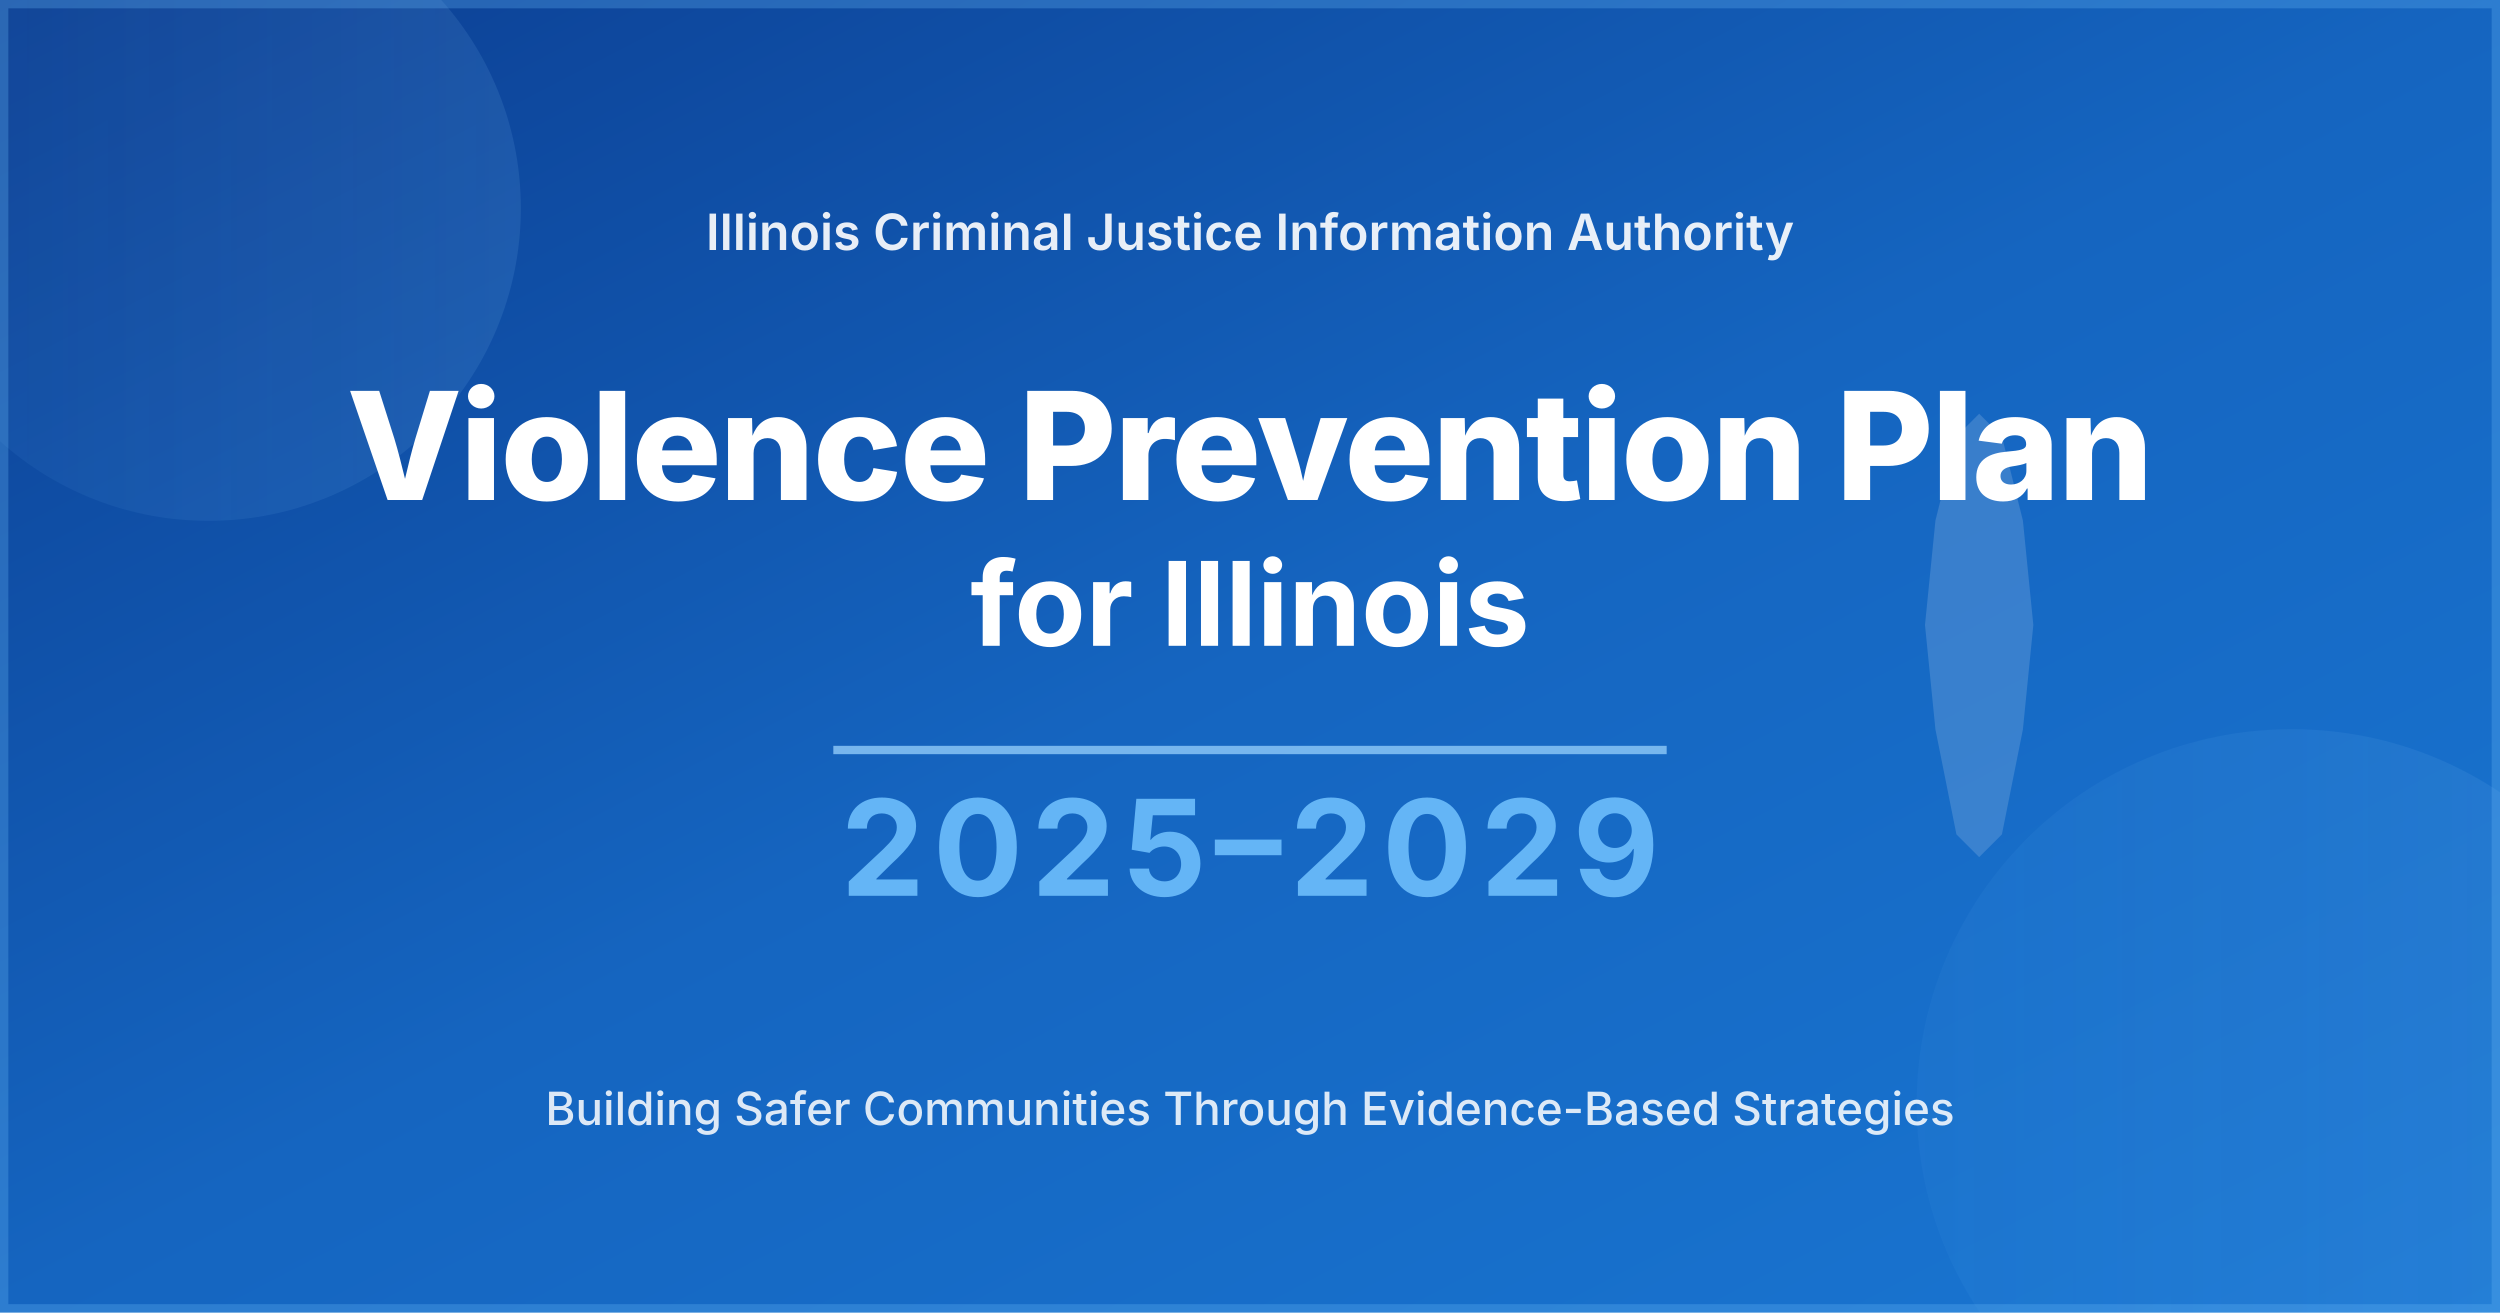
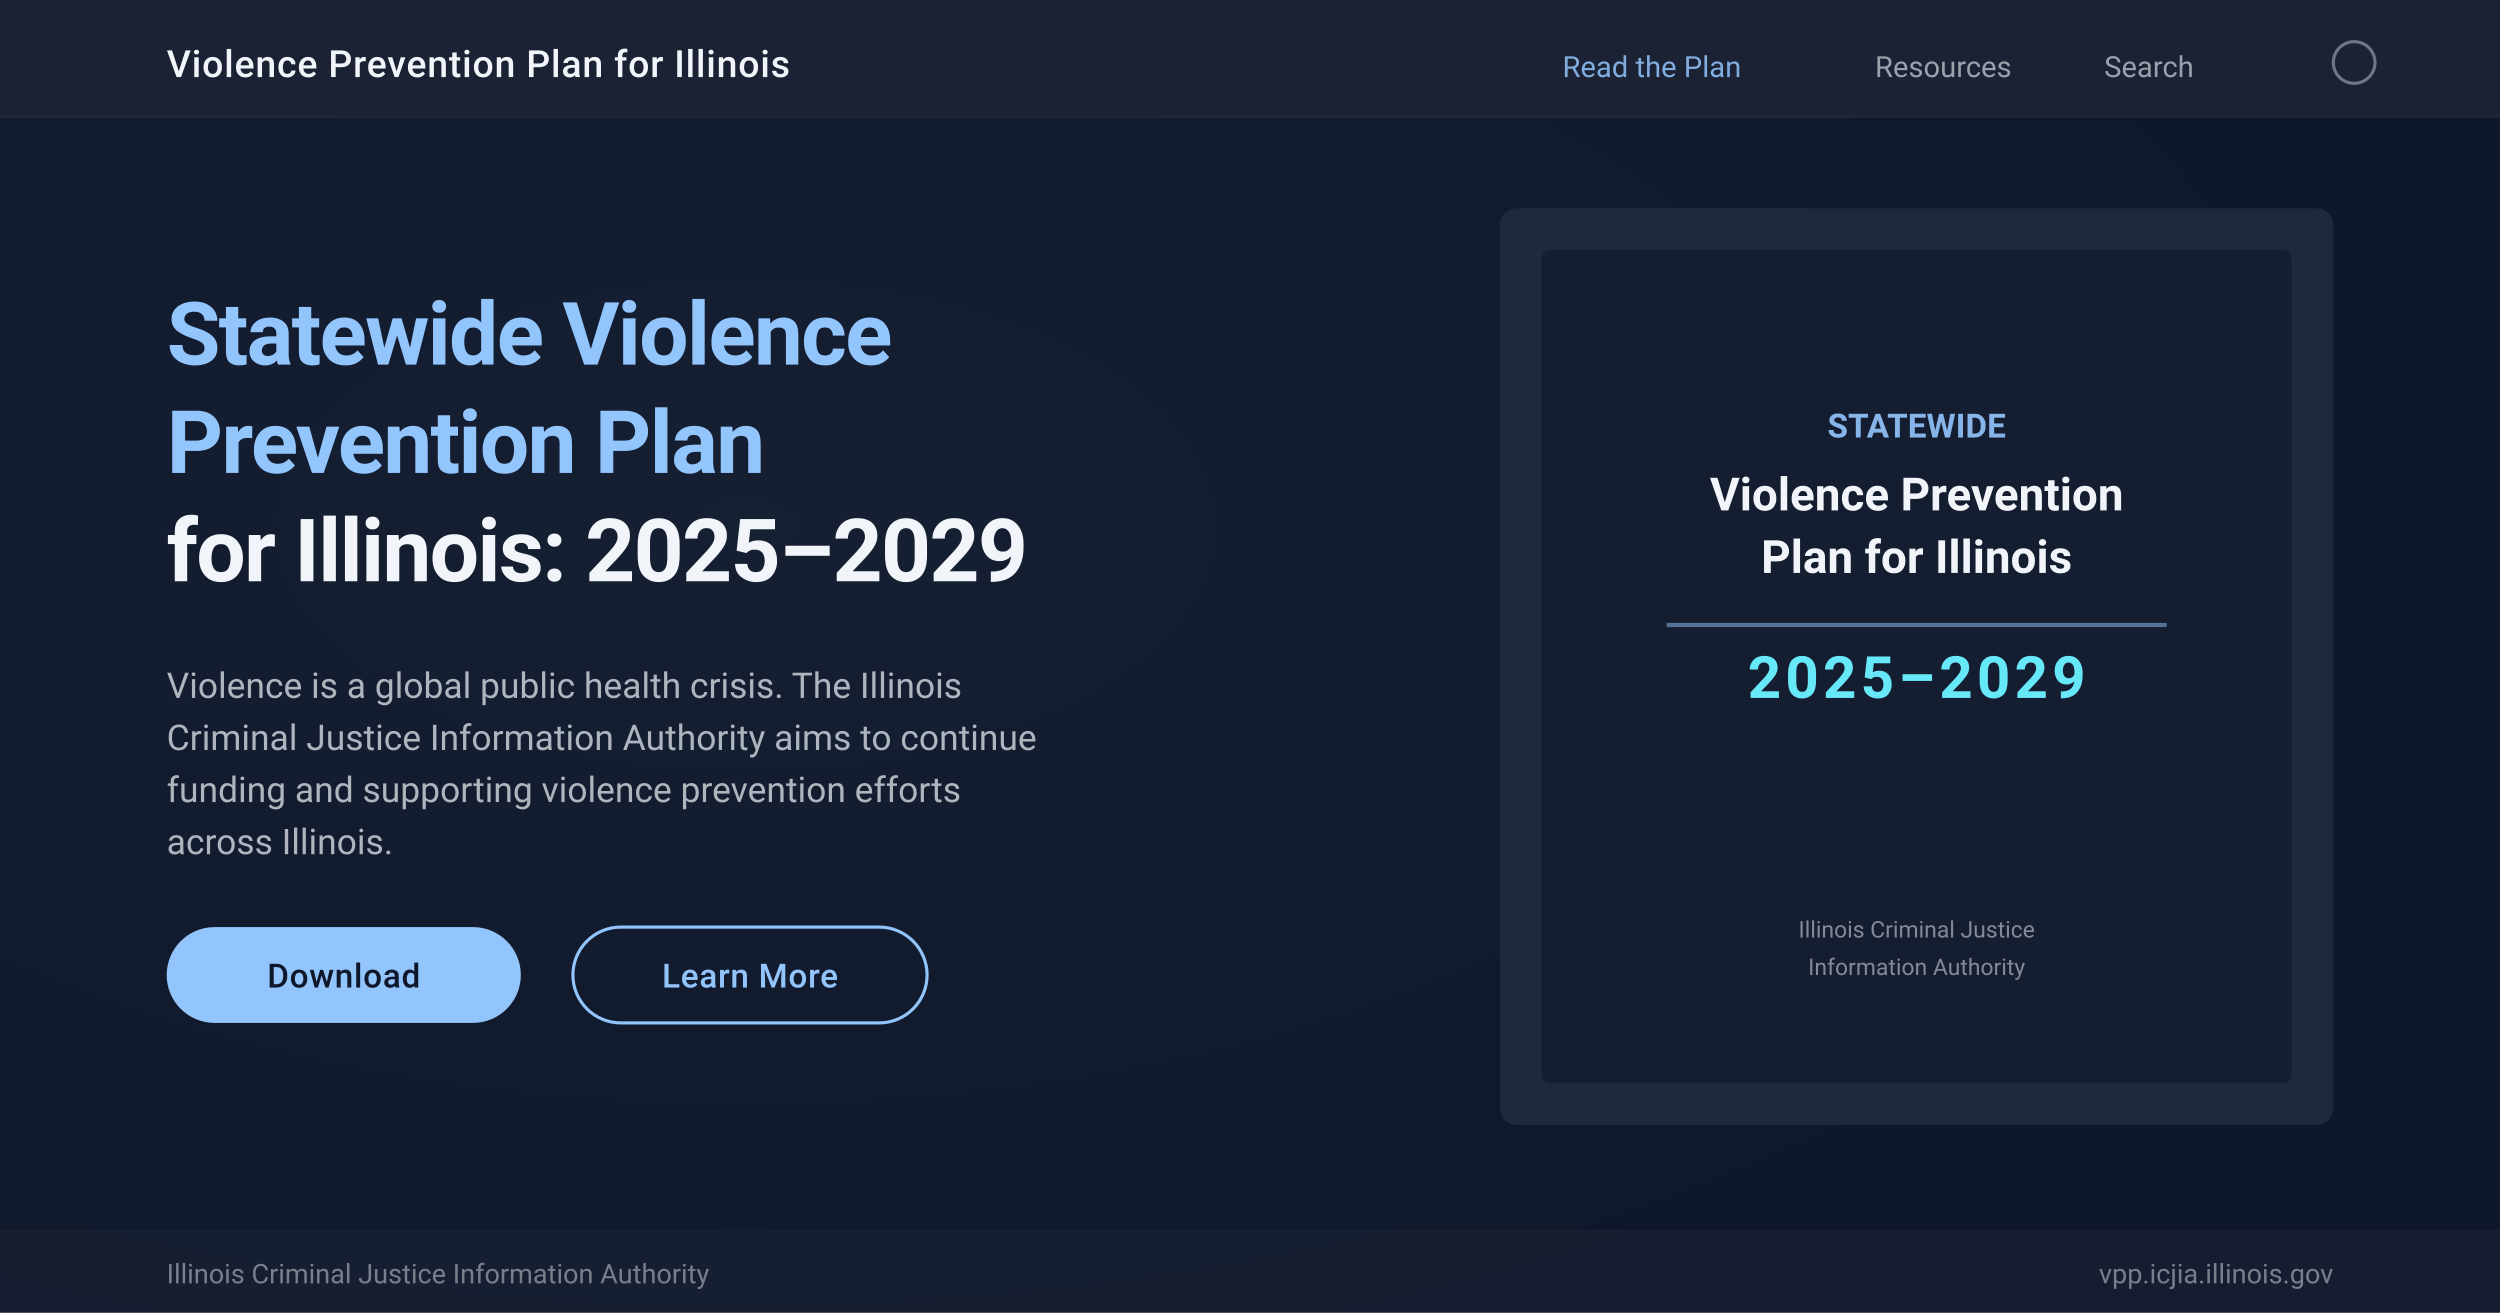
<svg xmlns="http://www.w3.org/2000/svg" viewBox="0 0 1200 630" width="1200" height="630">
  <defs>
-     <linearGradient id="bgGradient" x1="0%" y1="0%" x2="100%" y2="100%">
-       <stop offset="0%" style="stop-color:#0b3d91;stop-opacity:1" />
-       <stop offset="50%" style="stop-color:#1565c0;stop-opacity:1" />
-       <stop offset="100%" style="stop-color:#1976d2;stop-opacity:1" />
-     </linearGradient>
-     <linearGradient id="accentGradient" x1="0%" y1="0%" x2="100%" y2="0%">
-       <stop offset="0%" style="stop-color:#64b5f6;stop-opacity:0.3" />
-       <stop offset="100%" style="stop-color:#90caf9;stop-opacity:0.6" />
-     </linearGradient>
+     <radialGradient id="glow" cx="30%" cy="40%" r="70%">
+       <stop offset="0%" style="stop-color:#1E293B;stop-opacity:1" />
+       <stop offset="100%" style="stop-color:#0F172A;stop-opacity:1" />
+     </radialGradient>
  </defs>
-   <rect width="1200" height="630" fill="url(#bgGradient)" />
-   <circle cx="100" cy="100" r="150" fill="url(#accentGradient)" opacity="0.2" />
-   <circle cx="1100" cy="530" r="180" fill="url(#accentGradient)" opacity="0.2" />
-   <g transform="translate(900, 200)" opacity="0.15">
-     <path d="M 50,0 L 60,10 L 70,50 L 75,100 L 70,150 L 60,200 L 50,210 L 40,200 L 30,150 L 25,100 L 30,50 L 40,10 Z" fill="#ffffff" stroke="#ffffff" stroke-width="2" />
+   <rect width="1200" height="630" fill="#0F172A" />
+   <rect width="1200" height="630" fill="url(#glow)" opacity="0.5" />
+   <rect x="0" y="0" width="1200" height="56" fill="#1A2234" />
+   <line x1="0" y1="56" x2="1200" y2="56" stroke="#1E293B" stroke-width="1" />
+   <text x="80" y="37" font-family="Roboto, 'Segoe UI', sans-serif" font-size="18" font-weight="500" fill="#F1F5F9" letter-spacing="0.02em">
+     Violence Prevention Plan for Illinois
+   </text>
+   <text x="750" y="37" font-family="Roboto, 'Segoe UI', sans-serif" font-size="14" font-weight="400" fill="#93C5FD" opacity="0.85">
+     Read the Plan
+   </text>
+   <text x="900" y="37" font-family="Roboto, 'Segoe UI', sans-serif" font-size="14" font-weight="400" fill="#F1F5F9" opacity="0.6">
+     Resources
+   </text>
+   <text x="1010" y="37" font-family="Roboto, 'Segoe UI', sans-serif" font-size="14" font-weight="400" fill="#F1F5F9" opacity="0.6">
+     Search
+   </text>
+   <circle cx="1130" cy="30" r="10" fill="none" stroke="#F1F5F9" stroke-width="1.5" opacity="0.4" />
+   <g id="hero-content" transform="translate(80, 120)">
+     <text x="0" y="55" font-family="Roboto, 'Segoe UI', sans-serif" font-size="42" font-weight="600" fill="#93C5FD" letter-spacing="-0.02em">
+       Statewide Violence
+     </text>
+     <text x="0" y="107" font-family="Roboto, 'Segoe UI', sans-serif" font-size="42" font-weight="600" fill="#93C5FD" letter-spacing="-0.02em">
+       Prevention Plan
+     </text>
+     <text x="0" y="159" font-family="Roboto, 'Segoe UI', sans-serif" font-size="42" font-weight="600" fill="#F1F5F9" letter-spacing="-0.02em">
+       for Illinois: 2025–2029
+     </text>
+     <text x="0" y="215" font-family="Roboto, 'Segoe UI', sans-serif" font-size="17" font-weight="400" fill="#F1F5F9" opacity="0.7">
+       Violence is a global public health crisis. The Illinois
+     </text>
+     <text x="0" y="240" font-family="Roboto, 'Segoe UI', sans-serif" font-size="17" font-weight="400" fill="#F1F5F9" opacity="0.7">
+       Criminal Justice Information Authority aims to continue
+     </text>
+     <text x="0" y="265" font-family="Roboto, 'Segoe UI', sans-serif" font-size="17" font-weight="400" fill="#F1F5F9" opacity="0.7">
+       funding and supporting violence prevention efforts
+     </text>
+     <text x="0" y="290" font-family="Roboto, 'Segoe UI', sans-serif" font-size="17" font-weight="400" fill="#F1F5F9" opacity="0.7">
+       across Illinois.
+     </text>
+     <rect x="0" y="325" width="170" height="46" rx="23" ry="23" fill="#93C5FD" />
+     <text x="85" y="354" font-family="Roboto, 'Segoe UI', sans-serif" font-size="16" font-weight="500" fill="#0F172A" text-anchor="middle" letter-spacing="0.02em">
+       Download
+     </text>
+     <rect x="195" y="325" width="170" height="46" rx="23" ry="23" fill="none" stroke="#93C5FD" stroke-width="1.5" />
+     <text x="280" y="354" font-family="Roboto, 'Segoe UI', sans-serif" font-size="16" font-weight="500" fill="#93C5FD" text-anchor="middle" letter-spacing="0.02em">
+       Learn More
+     </text>
  </g>
-   <g id="content">
-     <text x="600" y="120" font-family="system-ui, -apple-system, 'Segoe UI', sans-serif" font-size="24" font-weight="600" fill="#ffffff" text-anchor="middle" opacity="0.9">
-       Illinois Criminal Justice Information Authority
+   <g transform="translate(720, 100)">
+     <rect x="0" y="0" width="400" height="440" rx="8" ry="8" fill="#1E293B" />
+     <rect x="20" y="20" width="360" height="400" rx="4" ry="4" fill="#0F172A" opacity="0.6" />
+     <text x="200" y="110" font-family="Roboto, 'Segoe UI', sans-serif" font-size="16" font-weight="600" fill="#93C5FD" text-anchor="middle" opacity="0.9">
+       STATEWIDE
    </text>
-     <text x="600" y="240" font-family="system-ui, -apple-system, 'Segoe UI', sans-serif" font-size="72" font-weight="800" fill="#ffffff" text-anchor="middle" letter-spacing="-1">
-       Violence Prevention Plan
+     <text x="200" y="145" font-family="Roboto, 'Segoe UI', sans-serif" font-size="22" font-weight="700" fill="#F1F5F9" text-anchor="middle">
+       Violence Prevention
    </text>
-     <text x="600" y="310" font-family="system-ui, -apple-system, 'Segoe UI', sans-serif" font-size="56" font-weight="700" fill="#ffffff" text-anchor="middle" letter-spacing="0">
-       for Illinois
+     <text x="200" y="175" font-family="Roboto, 'Segoe UI', sans-serif" font-size="22" font-weight="700" fill="#F1F5F9" text-anchor="middle">
+       Plan for Illinois
    </text>
-     <line x1="400" y1="360" x2="800" y2="360" stroke="#90caf9" stroke-width="4" opacity="0.8" />
-     <text x="600" y="430" font-family="system-ui, -apple-system, 'Segoe UI', sans-serif" font-size="64" font-weight="700" fill="#64b5f6" text-anchor="middle" letter-spacing="4">
+     <line x1="80" y1="200" x2="320" y2="200" stroke="#93C5FD" stroke-width="2" opacity="0.5" />
+     <text x="200" y="235" font-family="Roboto, 'Segoe UI', sans-serif" font-size="28" font-weight="700" fill="#67E8F9" text-anchor="middle" letter-spacing="2">
      2025–2029
    </text>
-     <text x="600" y="540" font-family="system-ui, -apple-system, 'Segoe UI', sans-serif" font-size="22" font-weight="500" fill="#ffffff" text-anchor="middle" opacity="0.85">
-       Building Safer Communities Through Evidence-Based Strategies
+     <text x="200" y="350" font-family="Roboto, 'Segoe UI', sans-serif" font-size="11" font-weight="400" fill="#F1F5F9" text-anchor="middle" opacity="0.5">
+       Illinois Criminal Justice
+     </text>
+     <text x="200" y="368" font-family="Roboto, 'Segoe UI', sans-serif" font-size="11" font-weight="400" fill="#F1F5F9" text-anchor="middle" opacity="0.5">
+       Information Authority
    </text>
  </g>
-   <rect x="0" y="0" width="1200" height="630" fill="none" stroke="#64b5f6" stroke-width="8" opacity="0.3" />
+   <rect x="0" y="590" width="1200" height="40" fill="#1A2234" opacity="0.6" />
+   <text x="80" y="616" font-family="Roboto, 'Segoe UI', sans-serif" font-size="13" font-weight="400" fill="#F1F5F9" opacity="0.45">
+     Illinois Criminal Justice Information Authority
+   </text>
+   <text x="1120" y="616" font-family="Roboto, 'Segoe UI', sans-serif" font-size="13" font-weight="400" fill="#F1F5F9" opacity="0.45" text-anchor="end">
+     vpp.icjia.illinois.gov
+   </text>
</svg>
